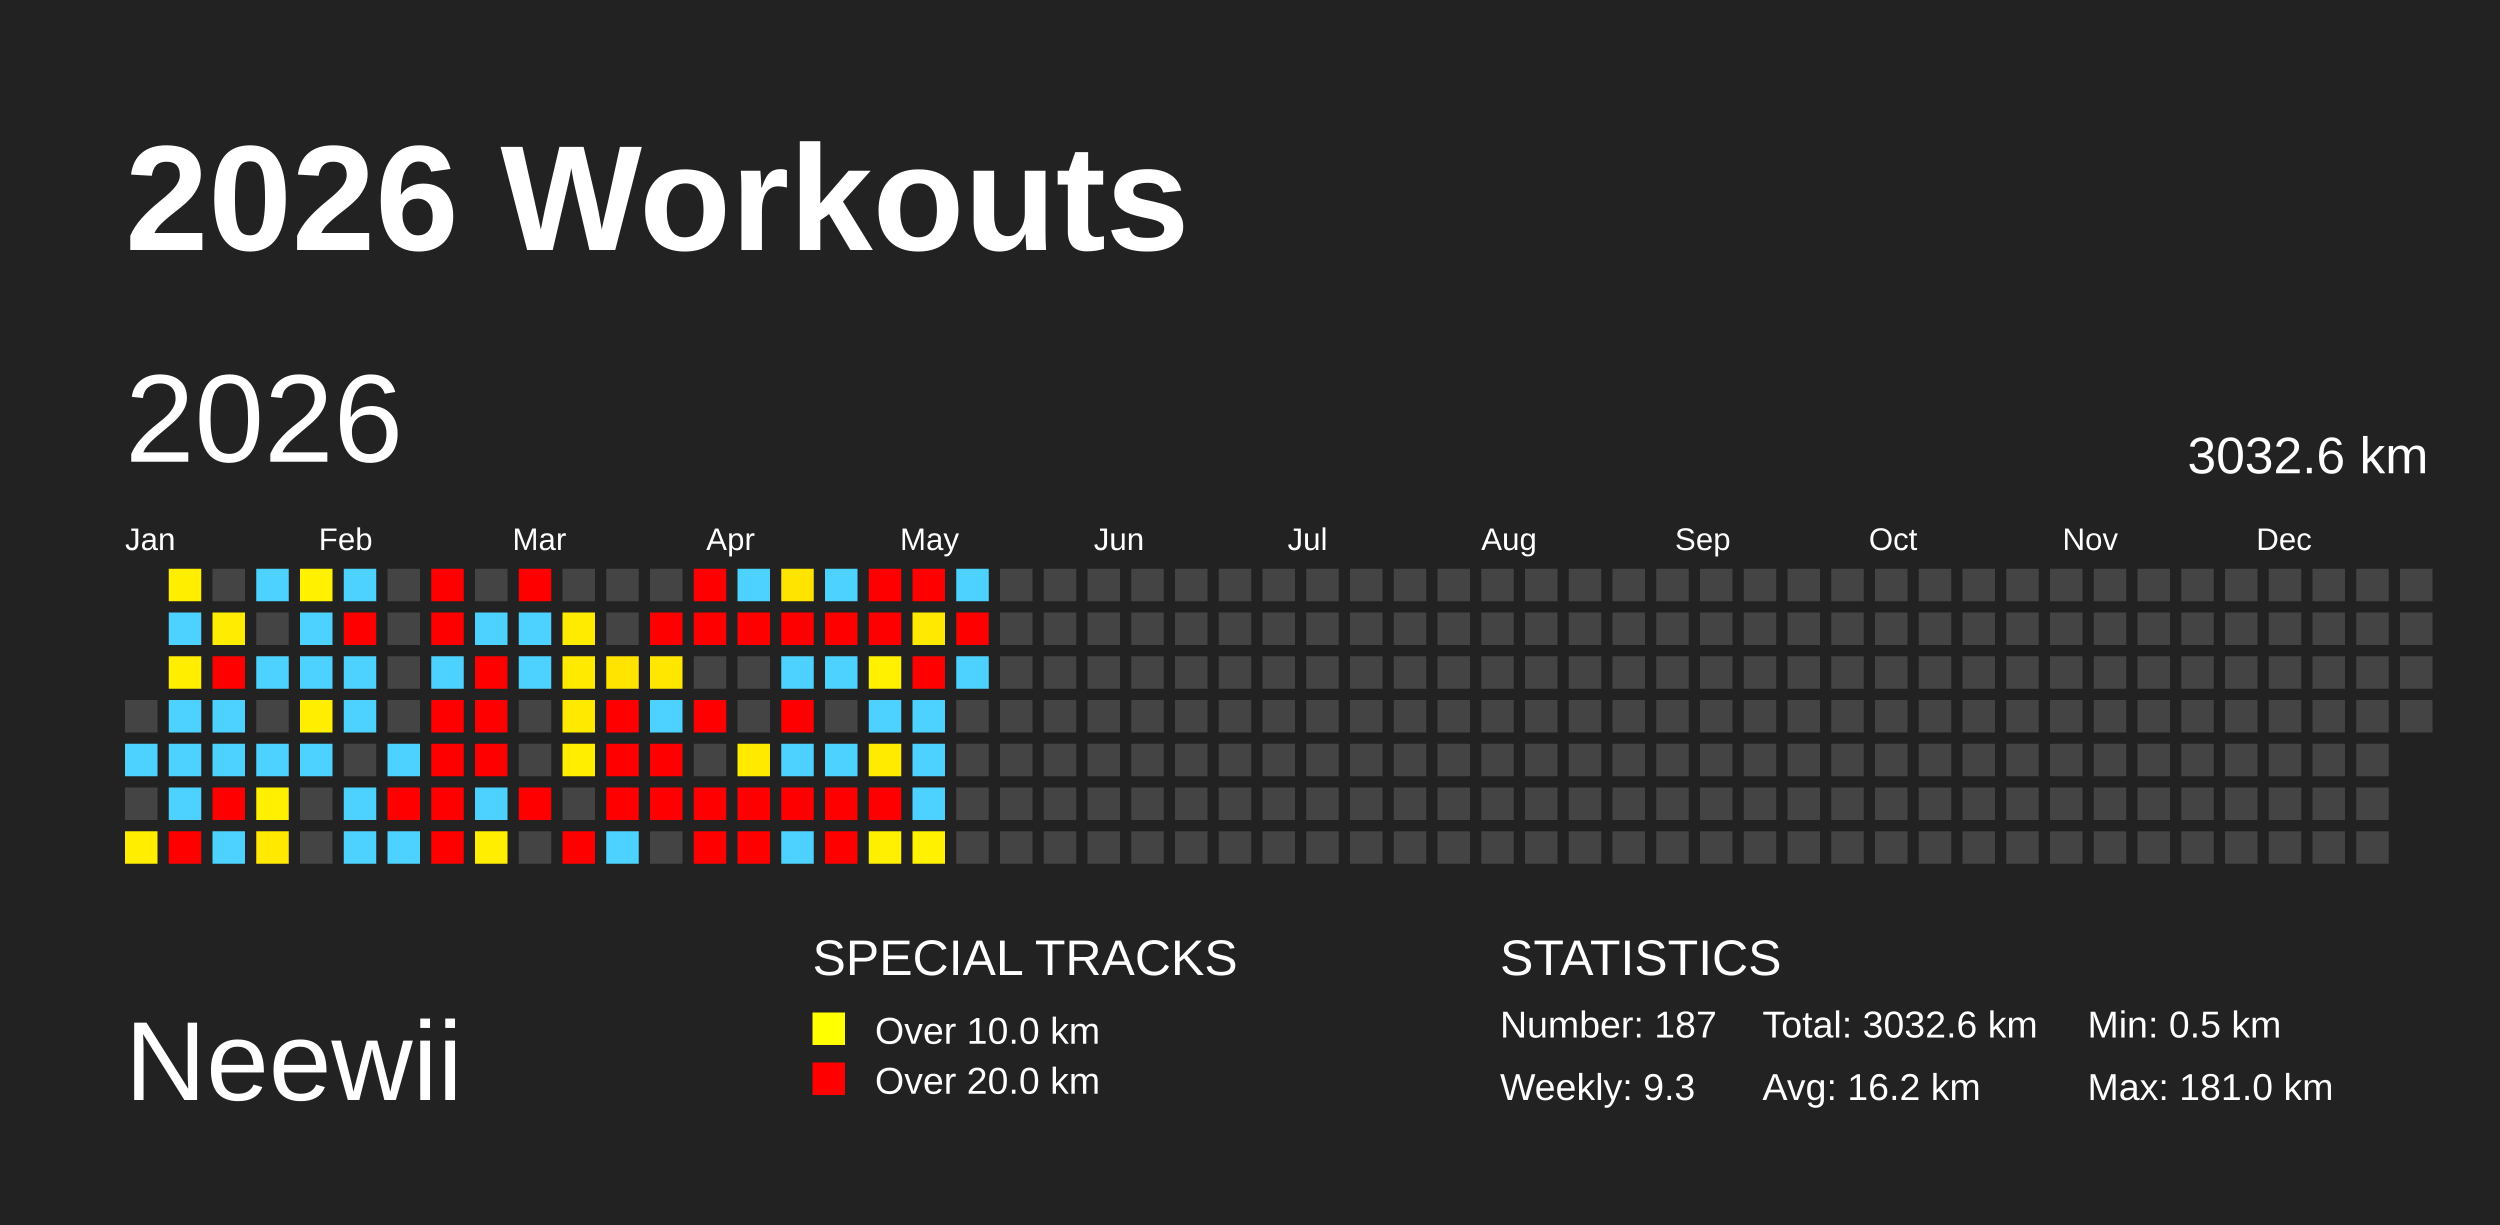
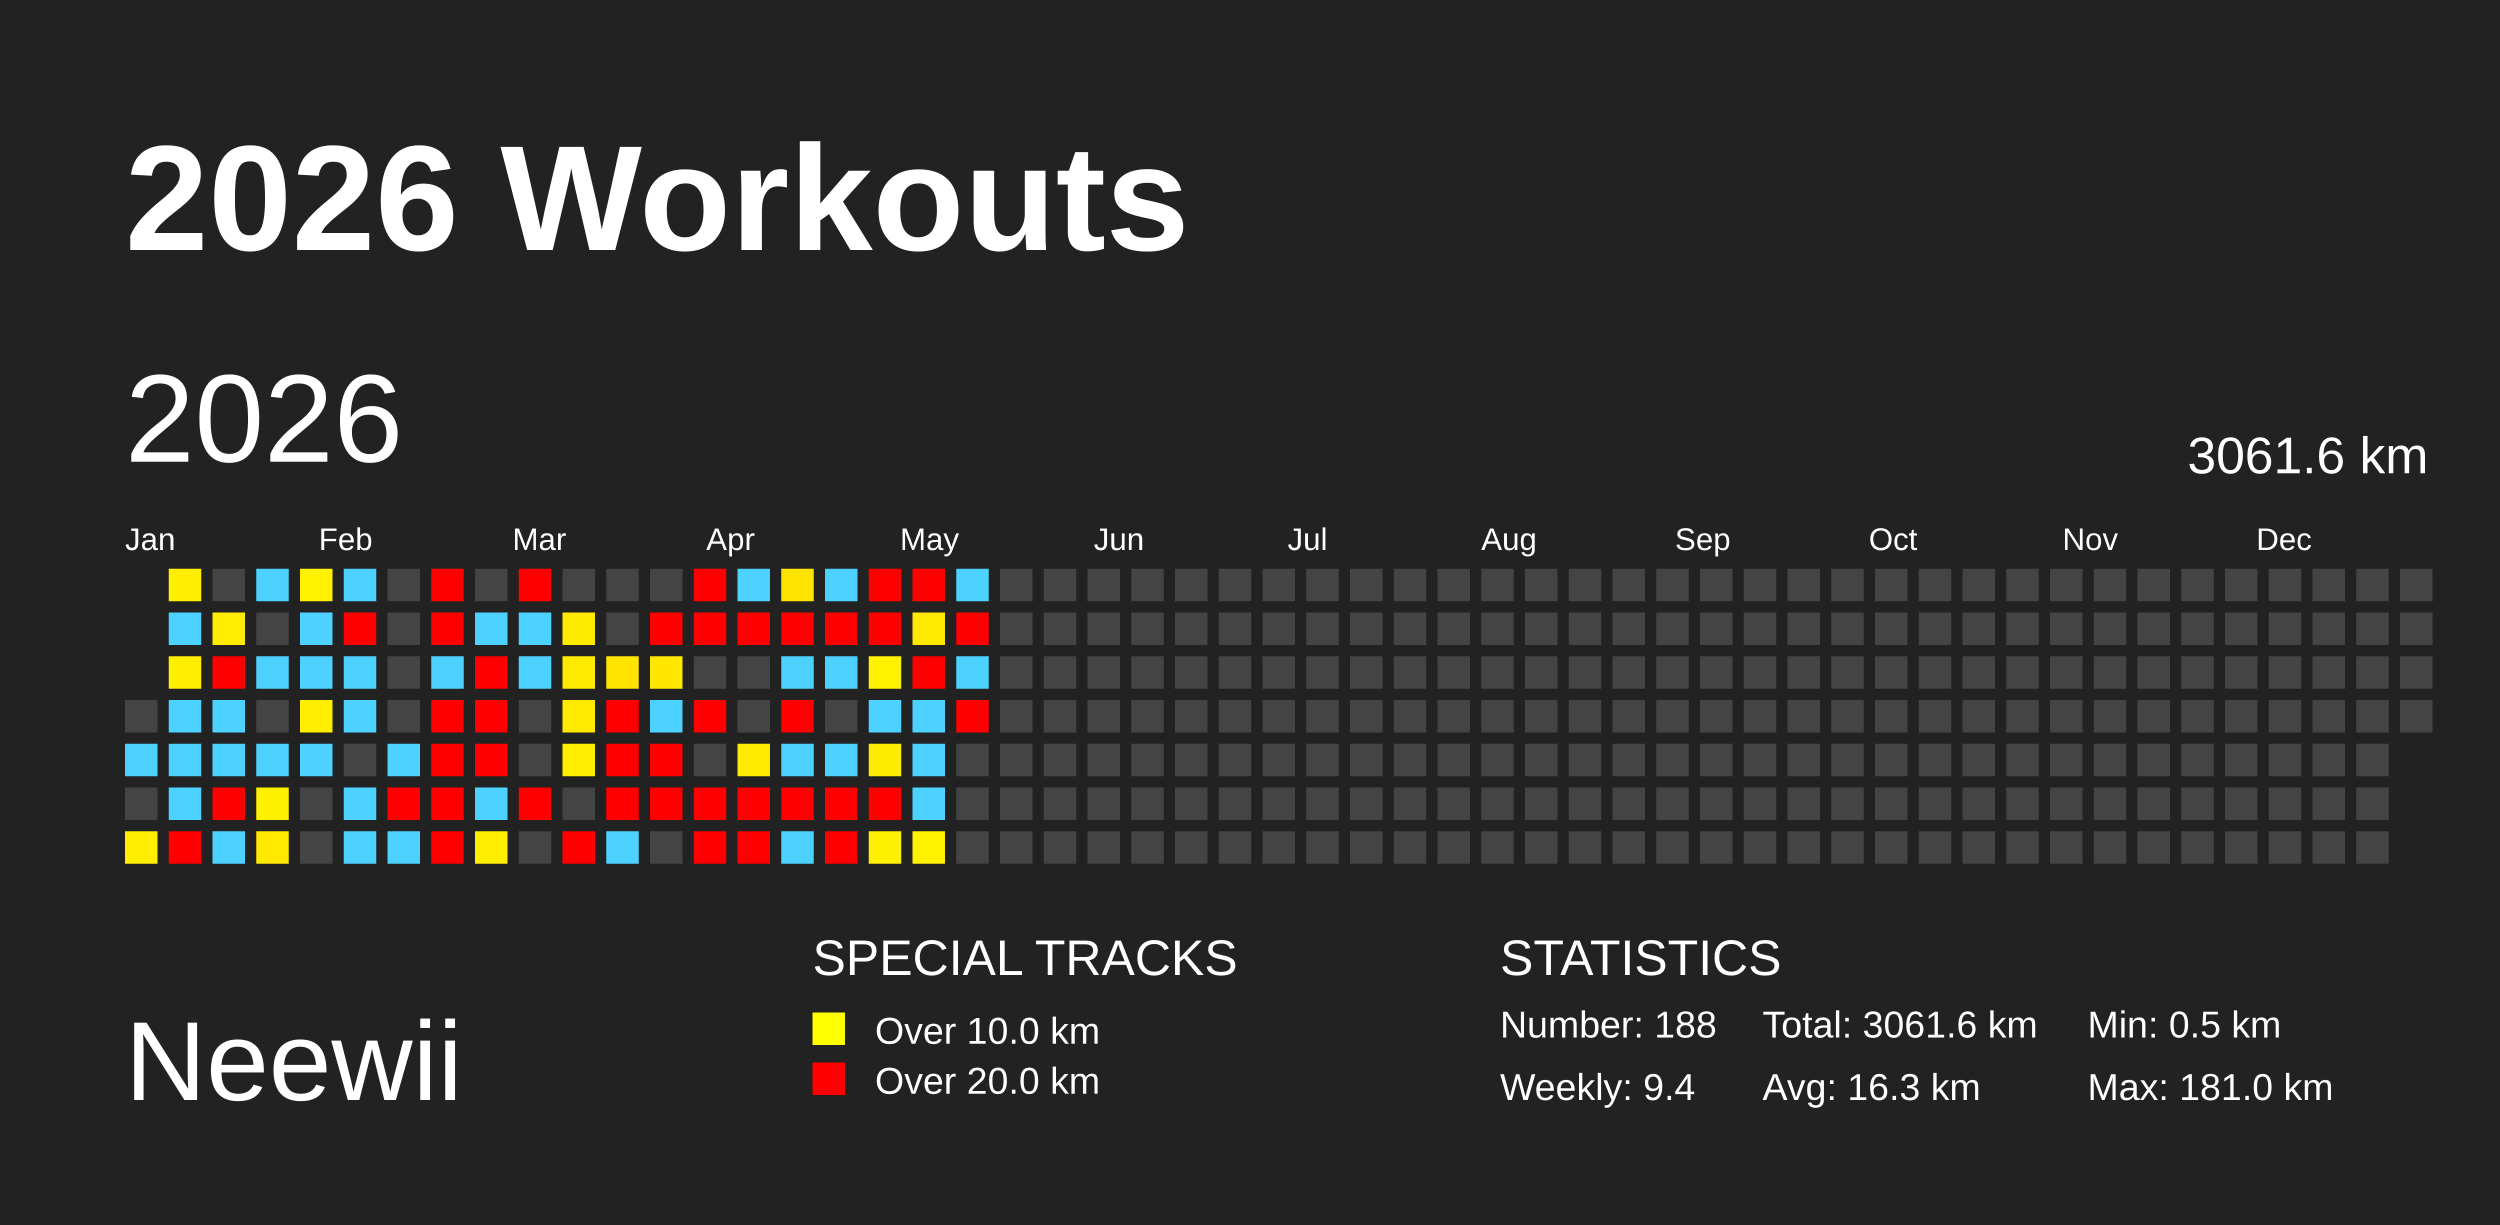
<svg xmlns="http://www.w3.org/2000/svg" baseProfile="full" height="98mm" version="1.1" viewBox="0,0,200,98" width="200mm">
  <defs />
  <rect fill="#222222" height="98" width="200" x="0" y="0" />
  <text fill="#FFFFFF" style="font-size:12px; font-family:Arial; font-weight:bold;" x="10" y="20">2026 Workouts</text>
  <text fill="#FFFFFF" style="font-size:9px; font-family:Arial" x="10" y="88">Neewii</text>
  <text fill="#FFFFFF" style="font-size:4px; font-family:Arial" x="65" y="78">SPECIAL TRACKS</text>
  <rect fill="yellow" height="2.6" width="2.6" x="65" y="81" />
  <text fill="#FFFFFF" style="font-size:3px; font-family:Arial" x="70" y="83.5">Over 10.0 km</text>
  <rect fill="red" height="2.6" width="2.6" x="65" y="85" />
  <text fill="#FFFFFF" style="font-size:3px; font-family:Arial" x="70" y="87.5">Over 20.0 km</text>
  <text fill="#FFFFFF" style="font-size:4px; font-family:Arial" x="120" y="78">STATISTICS</text>
-   <text fill="#FFFFFF" style="font-size:3px; font-family:Arial" x="120" y="83">Number: 187</text>
-   <text fill="#FFFFFF" style="font-size:3px; font-family:Arial" x="120" y="88">Weekly: 9.3</text>
-   <text fill="#FFFFFF" style="font-size:3px; font-family:Arial" x="141" y="83">Total: 3032.6 km</text>
-   <text fill="#FFFFFF" style="font-size:3px; font-family:Arial" x="141" y="88">Avg: 16.2 km</text>
+   <text fill="#FFFFFF" style="font-size:3px; font-family:Arial" x="120" y="83">Number: 188</text>
+   <text fill="#FFFFFF" style="font-size:3px; font-family:Arial" x="120" y="88">Weekly: 9.4</text>
+   <text fill="#FFFFFF" style="font-size:3px; font-family:Arial" x="141" y="83">Total: 3061.6 km</text>
+   <text fill="#FFFFFF" style="font-size:3px; font-family:Arial" x="141" y="88">Avg: 16.3 km</text>
  <text fill="#FFFFFF" style="font-size:3px; font-family:Arial" x="167" y="83">Min: 0.5 km</text>
  <text fill="#FFFFFF" style="font-size:3px; font-family:Arial" x="167" y="88">Max: 181.0 km</text>
  <text dominant-baseline="hanging" fill="#FFFFFF" style="font-size:10.0px; font-family:Arial;" x="10" y="30">2026</text>
-   <text dominant-baseline="hanging" fill="#FFFFFF" style="font-size:4.125px; font-family:Arial;" x="175" y="35">3032.6 km</text>
+   <text dominant-baseline="hanging" fill="#FFFFFF" style="font-size:4.125px; font-family:Arial;" x="175" y="35">3061.6 km</text>
  <text fill="#FFFFFF" style="font-size:2.5px; font-family:Arial" x="10.0" y="44">Jan</text>
  <text fill="#FFFFFF" style="font-size:2.5px; font-family:Arial" x="25.5" y="44">Feb</text>
  <text fill="#FFFFFF" style="font-size:2.5px; font-family:Arial" x="41.0" y="44">Mar</text>
  <text fill="#FFFFFF" style="font-size:2.5px; font-family:Arial" x="56.5" y="44">Apr</text>
  <text fill="#FFFFFF" style="font-size:2.5px; font-family:Arial" x="72.0" y="44">May</text>
  <text fill="#FFFFFF" style="font-size:2.5px; font-family:Arial" x="87.5" y="44">Jun</text>
  <text fill="#FFFFFF" style="font-size:2.5px; font-family:Arial" x="103.0" y="44">Jul</text>
  <text fill="#FFFFFF" style="font-size:2.5px; font-family:Arial" x="118.5" y="44">Aug</text>
  <text fill="#FFFFFF" style="font-size:2.5px; font-family:Arial" x="134.0" y="44">Sep</text>
  <text fill="#FFFFFF" style="font-size:2.5px; font-family:Arial" x="149.5" y="44">Oct</text>
  <text fill="#FFFFFF" style="font-size:2.5px; font-family:Arial" x="165.0" y="44">Nov</text>
  <text fill="#FFFFFF" style="font-size:2.5px; font-family:Arial" x="180.5" y="44">Dec</text>
  <rect fill="#444444" height="2.6" width="2.6" x="10.0" y="56.0" />
  <rect fill="#4dd2ff" height="2.6" width="2.6" x="10.0" y="59.5" />
  <rect fill="#444444" height="2.6" width="2.6" x="10.0" y="63.0" />
  <rect fill="#ffee00" height="2.6" width="2.6" x="10.0" y="66.5" />
  <rect fill="#ffee00" height="2.6" width="2.6" x="13.5" y="45.5" />
  <rect fill="#4dd2ff" height="2.6" width="2.6" x="13.5" y="49.0" />
  <rect fill="#ffee00" height="2.6" width="2.6" x="13.5" y="52.5" />
  <rect fill="#4dd2ff" height="2.6" width="2.6" x="13.5" y="56.0" />
  <rect fill="#4dd2ff" height="2.6" width="2.6" x="13.5" y="59.5" />
  <rect fill="#4dd2ff" height="2.6" width="2.6" x="13.5" y="63.0" />
  <rect fill="red" height="2.6" width="2.6" x="13.5" y="66.5" />
  <rect fill="#444444" height="2.6" width="2.6" x="17.0" y="45.5" />
  <rect fill="#ffec00" height="2.6" width="2.6" x="17.0" y="49.0" />
  <rect fill="red" height="2.6" width="2.6" x="17.0" y="52.5" />
  <rect fill="#4dd2ff" height="2.6" width="2.6" x="17.0" y="56.0" />
  <rect fill="#4dd2ff" height="2.6" width="2.6" x="17.0" y="59.5" />
  <rect fill="red" height="2.6" width="2.6" x="17.0" y="63.0" />
  <rect fill="#4dd2ff" height="2.6" width="2.6" x="17.0" y="66.5" />
  <rect fill="#4dd2ff" height="2.6" width="2.6" x="20.5" y="45.5" />
  <rect fill="#444444" height="2.6" width="2.6" x="20.5" y="49.0" />
  <rect fill="#4dd2ff" height="2.6" width="2.6" x="20.5" y="52.5" />
  <rect fill="#444444" height="2.6" width="2.6" x="20.5" y="56.0" />
  <rect fill="#4dd2ff" height="2.6" width="2.6" x="20.5" y="59.5" />
  <rect fill="#ffef00" height="2.6" width="2.6" x="20.5" y="63.0" />
  <rect fill="#ffe900" height="2.6" width="2.6" x="20.5" y="66.5" />
  <rect fill="#fff100" height="2.6" width="2.6" x="24.0" y="45.5" />
  <rect fill="#4dd2ff" height="2.6" width="2.6" x="24.0" y="49.0" />
  <rect fill="#4dd2ff" height="2.6" width="2.6" x="24.0" y="52.5" />
  <rect fill="#ffee00" height="2.6" width="2.6" x="24.0" y="56.0" />
  <rect fill="#4dd2ff" height="2.6" width="2.6" x="24.0" y="59.5" />
  <rect fill="#444444" height="2.6" width="2.6" x="24.0" y="63.0" />
  <rect fill="#444444" height="2.6" width="2.6" x="24.0" y="66.5" />
  <rect fill="#4dd2ff" height="2.6" width="2.6" x="27.5" y="45.5" />
  <rect fill="red" height="2.6" width="2.6" x="27.5" y="49.0" />
  <rect fill="#4dd2ff" height="2.6" width="2.6" x="27.5" y="52.5" />
  <rect fill="#4dd2ff" height="2.6" width="2.6" x="27.5" y="56.0" />
  <rect fill="#444444" height="2.6" width="2.6" x="27.5" y="59.5" />
  <rect fill="#4dd2ff" height="2.6" width="2.6" x="27.5" y="63.0" />
  <rect fill="#4dd2ff" height="2.6" width="2.6" x="27.5" y="66.5" />
  <rect fill="#444444" height="2.6" width="2.6" x="31.0" y="45.5" />
  <rect fill="#444444" height="2.6" width="2.6" x="31.0" y="49.0" />
  <rect fill="#444444" height="2.6" width="2.6" x="31.0" y="52.5" />
  <rect fill="#444444" height="2.6" width="2.6" x="31.0" y="56.0" />
  <rect fill="#4dd2ff" height="2.6" width="2.6" x="31.0" y="59.5" />
  <rect fill="red" height="2.6" width="2.6" x="31.0" y="63.0" />
  <rect fill="#4dd2ff" height="2.6" width="2.6" x="31.0" y="66.5" />
  <rect fill="red" height="2.6" width="2.6" x="34.5" y="45.5" />
  <rect fill="red" height="2.6" width="2.6" x="34.5" y="49.0" />
  <rect fill="#4dd2ff" height="2.6" width="2.6" x="34.5" y="52.5" />
  <rect fill="red" height="2.6" width="2.6" x="34.5" y="56.0" />
  <rect fill="red" height="2.6" width="2.6" x="34.5" y="59.5" />
  <rect fill="red" height="2.6" width="2.6" x="34.5" y="63.0" />
  <rect fill="red" height="2.6" width="2.6" x="34.5" y="66.5" />
  <rect fill="#444444" height="2.6" width="2.6" x="38.0" y="45.5" />
  <rect fill="#4dd2ff" height="2.6" width="2.6" x="38.0" y="49.0" />
  <rect fill="red" height="2.6" width="2.6" x="38.0" y="52.5" />
  <rect fill="red" height="2.6" width="2.6" x="38.0" y="56.0" />
  <rect fill="red" height="2.6" width="2.6" x="38.0" y="59.5" />
  <rect fill="#4dd2ff" height="2.6" width="2.6" x="38.0" y="63.0" />
  <rect fill="#ffee00" height="2.6" width="2.6" x="38.0" y="66.5" />
  <rect fill="red" height="2.6" width="2.6" x="41.5" y="45.5" />
  <rect fill="#4dd2ff" height="2.6" width="2.6" x="41.5" y="49.0" />
  <rect fill="#4dd2ff" height="2.6" width="2.6" x="41.5" y="52.5" />
  <rect fill="#444444" height="2.6" width="2.6" x="41.5" y="56.0" />
  <rect fill="#444444" height="2.6" width="2.6" x="41.5" y="59.5" />
  <rect fill="red" height="2.6" width="2.6" x="41.5" y="63.0" />
  <rect fill="#444444" height="2.6" width="2.6" x="41.5" y="66.5" />
  <rect fill="#444444" height="2.6" width="2.6" x="45.0" y="45.5" />
  <rect fill="#ffeb00" height="2.6" width="2.6" x="45.0" y="49.0" />
  <rect fill="#ffea00" height="2.6" width="2.6" x="45.0" y="52.5" />
  <rect fill="#ffe900" height="2.6" width="2.6" x="45.0" y="56.0" />
  <rect fill="#ffee00" height="2.6" width="2.6" x="45.0" y="59.5" />
  <rect fill="#444444" height="2.6" width="2.6" x="45.0" y="63.0" />
  <rect fill="red" height="2.6" width="2.6" x="45.0" y="66.5" />
  <rect fill="#444444" height="2.6" width="2.6" x="48.5" y="45.5" />
  <rect fill="#444444" height="2.6" width="2.6" x="48.5" y="49.0" />
  <rect fill="#ffe400" height="2.6" width="2.6" x="48.5" y="52.5" />
  <rect fill="red" height="2.6" width="2.6" x="48.5" y="56.0" />
  <rect fill="red" height="2.6" width="2.6" x="48.5" y="59.5" />
  <rect fill="red" height="2.6" width="2.6" x="48.5" y="63.0" />
  <rect fill="#4dd2ff" height="2.6" width="2.6" x="48.5" y="66.5" />
  <rect fill="#444444" height="2.6" width="2.6" x="52.0" y="45.5" />
  <rect fill="red" height="2.6" width="2.6" x="52.0" y="49.0" />
  <rect fill="#ffe700" height="2.6" width="2.6" x="52.0" y="52.5" />
  <rect fill="#4dd2ff" height="2.6" width="2.6" x="52.0" y="56.0" />
  <rect fill="red" height="2.6" width="2.6" x="52.0" y="59.5" />
  <rect fill="red" height="2.6" width="2.6" x="52.0" y="63.0" />
  <rect fill="#444444" height="2.6" width="2.6" x="52.0" y="66.5" />
  <rect fill="red" height="2.6" width="2.6" x="55.5" y="45.5" />
  <rect fill="red" height="2.6" width="2.6" x="55.5" y="49.0" />
  <rect fill="#444444" height="2.6" width="2.6" x="55.5" y="52.5" />
  <rect fill="red" height="2.6" width="2.6" x="55.5" y="56.0" />
  <rect fill="#444444" height="2.6" width="2.6" x="55.5" y="59.5" />
  <rect fill="red" height="2.6" width="2.6" x="55.5" y="63.0" />
  <rect fill="red" height="2.6" width="2.6" x="55.5" y="66.5" />
  <rect fill="#4dd2ff" height="2.6" width="2.6" x="59.0" y="45.5" />
  <rect fill="red" height="2.6" width="2.6" x="59.0" y="49.0" />
  <rect fill="#444444" height="2.6" width="2.6" x="59.0" y="52.5" />
  <rect fill="#444444" height="2.6" width="2.6" x="59.0" y="56.0" />
  <rect fill="#ffea00" height="2.6" width="2.6" x="59.0" y="59.5" />
  <rect fill="red" height="2.6" width="2.6" x="59.0" y="63.0" />
  <rect fill="red" height="2.6" width="2.6" x="59.0" y="66.5" />
  <rect fill="#ffe400" height="2.6" width="2.6" x="62.5" y="45.5" />
  <rect fill="red" height="2.6" width="2.6" x="62.5" y="49.0" />
  <rect fill="#4dd2ff" height="2.6" width="2.6" x="62.5" y="52.5" />
  <rect fill="red" height="2.6" width="2.6" x="62.5" y="56.0" />
  <rect fill="#4dd2ff" height="2.6" width="2.6" x="62.5" y="59.5" />
  <rect fill="red" height="2.6" width="2.6" x="62.5" y="63.0" />
  <rect fill="#4dd2ff" height="2.6" width="2.6" x="62.5" y="66.5" />
  <rect fill="#4dd2ff" height="2.6" width="2.6" x="66.0" y="45.5" />
  <rect fill="red" height="2.6" width="2.6" x="66.0" y="49.0" />
  <rect fill="#4dd2ff" height="2.6" width="2.6" x="66.0" y="52.5" />
  <rect fill="#444444" height="2.6" width="2.6" x="66.0" y="56.0" />
  <rect fill="#4dd2ff" height="2.6" width="2.6" x="66.0" y="59.5" />
  <rect fill="red" height="2.6" width="2.6" x="66.0" y="63.0" />
  <rect fill="red" height="2.6" width="2.6" x="66.0" y="66.5" />
  <rect fill="red" height="2.6" width="2.6" x="69.5" y="45.5" />
  <rect fill="red" height="2.6" width="2.6" x="69.5" y="49.0" />
  <rect fill="#fff100" height="2.6" width="2.6" x="69.5" y="52.5" />
  <rect fill="#4dd2ff" height="2.6" width="2.6" x="69.5" y="56.0" />
  <rect fill="#ffeb00" height="2.6" width="2.6" x="69.5" y="59.5" />
  <rect fill="red" height="2.6" width="2.6" x="69.5" y="63.0" />
  <rect fill="#ffef00" height="2.6" width="2.6" x="69.5" y="66.5" />
  <rect fill="red" height="2.6" width="2.6" x="73.0" y="45.5" />
  <rect fill="#ffe900" height="2.6" width="2.6" x="73.0" y="49.0" />
  <rect fill="red" height="2.6" width="2.6" x="73.0" y="52.5" />
  <rect fill="#4dd2ff" height="2.6" width="2.6" x="73.0" y="56.0" />
  <rect fill="#4dd2ff" height="2.6" width="2.6" x="73.0" y="59.5" />
  <rect fill="#4dd2ff" height="2.6" width="2.6" x="73.0" y="63.0" />
  <rect fill="#fff100" height="2.6" width="2.6" x="73.0" y="66.5" />
  <rect fill="#4dd2ff" height="2.6" width="2.6" x="76.5" y="45.5" />
  <rect fill="red" height="2.6" width="2.6" x="76.5" y="49.0" />
  <rect fill="#4dd2ff" height="2.6" width="2.6" x="76.5" y="52.5" />
-   <rect fill="#444444" height="2.6" width="2.6" x="76.5" y="56.0" />
+   <rect fill="red" height="2.6" width="2.6" x="76.5" y="56.0" />
  <rect fill="#444444" height="2.6" width="2.6" x="76.5" y="59.5" />
  <rect fill="#444444" height="2.6" width="2.6" x="76.5" y="63.0" />
  <rect fill="#444444" height="2.6" width="2.6" x="76.5" y="66.5" />
  <rect fill="#444444" height="2.6" width="2.6" x="80.0" y="45.5" />
  <rect fill="#444444" height="2.6" width="2.6" x="80.0" y="49.0" />
  <rect fill="#444444" height="2.6" width="2.6" x="80.0" y="52.5" />
  <rect fill="#444444" height="2.6" width="2.6" x="80.0" y="56.0" />
  <rect fill="#444444" height="2.6" width="2.6" x="80.0" y="59.5" />
  <rect fill="#444444" height="2.6" width="2.6" x="80.0" y="63.0" />
  <rect fill="#444444" height="2.6" width="2.6" x="80.0" y="66.5" />
  <rect fill="#444444" height="2.6" width="2.6" x="83.5" y="45.5" />
  <rect fill="#444444" height="2.6" width="2.6" x="83.5" y="49.0" />
  <rect fill="#444444" height="2.6" width="2.6" x="83.5" y="52.5" />
  <rect fill="#444444" height="2.6" width="2.6" x="83.5" y="56.0" />
  <rect fill="#444444" height="2.6" width="2.6" x="83.5" y="59.5" />
  <rect fill="#444444" height="2.6" width="2.6" x="83.5" y="63.0" />
  <rect fill="#444444" height="2.6" width="2.6" x="83.5" y="66.5" />
  <rect fill="#444444" height="2.6" width="2.6" x="87.0" y="45.5" />
  <rect fill="#444444" height="2.6" width="2.6" x="87.0" y="49.0" />
  <rect fill="#444444" height="2.6" width="2.6" x="87.0" y="52.5" />
  <rect fill="#444444" height="2.6" width="2.6" x="87.0" y="56.0" />
  <rect fill="#444444" height="2.6" width="2.6" x="87.0" y="59.5" />
  <rect fill="#444444" height="2.6" width="2.6" x="87.0" y="63.0" />
  <rect fill="#444444" height="2.6" width="2.6" x="87.0" y="66.5" />
  <rect fill="#444444" height="2.6" width="2.6" x="90.5" y="45.5" />
  <rect fill="#444444" height="2.6" width="2.6" x="90.5" y="49.0" />
  <rect fill="#444444" height="2.6" width="2.6" x="90.5" y="52.5" />
  <rect fill="#444444" height="2.6" width="2.6" x="90.5" y="56.0" />
  <rect fill="#444444" height="2.6" width="2.6" x="90.5" y="59.5" />
  <rect fill="#444444" height="2.6" width="2.6" x="90.5" y="63.0" />
  <rect fill="#444444" height="2.6" width="2.6" x="90.5" y="66.5" />
  <rect fill="#444444" height="2.6" width="2.6" x="94.0" y="45.5" />
  <rect fill="#444444" height="2.6" width="2.6" x="94.0" y="49.0" />
  <rect fill="#444444" height="2.6" width="2.6" x="94.0" y="52.5" />
  <rect fill="#444444" height="2.6" width="2.6" x="94.0" y="56.0" />
  <rect fill="#444444" height="2.6" width="2.6" x="94.0" y="59.5" />
  <rect fill="#444444" height="2.6" width="2.6" x="94.0" y="63.0" />
  <rect fill="#444444" height="2.6" width="2.6" x="94.0" y="66.5" />
  <rect fill="#444444" height="2.6" width="2.6" x="97.5" y="45.5" />
  <rect fill="#444444" height="2.6" width="2.6" x="97.5" y="49.0" />
  <rect fill="#444444" height="2.6" width="2.6" x="97.5" y="52.5" />
  <rect fill="#444444" height="2.6" width="2.6" x="97.5" y="56.0" />
  <rect fill="#444444" height="2.6" width="2.6" x="97.5" y="59.5" />
  <rect fill="#444444" height="2.6" width="2.6" x="97.5" y="63.0" />
  <rect fill="#444444" height="2.6" width="2.6" x="97.5" y="66.5" />
  <rect fill="#444444" height="2.6" width="2.6" x="101.0" y="45.5" />
  <rect fill="#444444" height="2.6" width="2.6" x="101.0" y="49.0" />
  <rect fill="#444444" height="2.6" width="2.6" x="101.0" y="52.5" />
  <rect fill="#444444" height="2.6" width="2.6" x="101.0" y="56.0" />
  <rect fill="#444444" height="2.6" width="2.6" x="101.0" y="59.5" />
  <rect fill="#444444" height="2.6" width="2.6" x="101.0" y="63.0" />
  <rect fill="#444444" height="2.6" width="2.6" x="101.0" y="66.5" />
  <rect fill="#444444" height="2.6" width="2.6" x="104.5" y="45.5" />
  <rect fill="#444444" height="2.6" width="2.6" x="104.5" y="49.0" />
  <rect fill="#444444" height="2.6" width="2.6" x="104.5" y="52.5" />
  <rect fill="#444444" height="2.6" width="2.6" x="104.5" y="56.0" />
  <rect fill="#444444" height="2.6" width="2.6" x="104.5" y="59.5" />
  <rect fill="#444444" height="2.6" width="2.6" x="104.5" y="63.0" />
  <rect fill="#444444" height="2.6" width="2.6" x="104.5" y="66.5" />
  <rect fill="#444444" height="2.6" width="2.6" x="108.0" y="45.5" />
  <rect fill="#444444" height="2.6" width="2.6" x="108.0" y="49.0" />
  <rect fill="#444444" height="2.6" width="2.6" x="108.0" y="52.5" />
  <rect fill="#444444" height="2.6" width="2.6" x="108.0" y="56.0" />
  <rect fill="#444444" height="2.6" width="2.6" x="108.0" y="59.5" />
  <rect fill="#444444" height="2.6" width="2.6" x="108.0" y="63.0" />
  <rect fill="#444444" height="2.6" width="2.6" x="108.0" y="66.5" />
  <rect fill="#444444" height="2.6" width="2.6" x="111.5" y="45.5" />
  <rect fill="#444444" height="2.6" width="2.6" x="111.5" y="49.0" />
  <rect fill="#444444" height="2.6" width="2.6" x="111.5" y="52.5" />
  <rect fill="#444444" height="2.6" width="2.6" x="111.5" y="56.0" />
  <rect fill="#444444" height="2.6" width="2.6" x="111.5" y="59.5" />
  <rect fill="#444444" height="2.6" width="2.6" x="111.5" y="63.0" />
  <rect fill="#444444" height="2.6" width="2.6" x="111.5" y="66.5" />
  <rect fill="#444444" height="2.6" width="2.6" x="115.0" y="45.5" />
  <rect fill="#444444" height="2.6" width="2.6" x="115.0" y="49.0" />
  <rect fill="#444444" height="2.6" width="2.6" x="115.0" y="52.5" />
  <rect fill="#444444" height="2.6" width="2.6" x="115.0" y="56.0" />
  <rect fill="#444444" height="2.6" width="2.6" x="115.0" y="59.5" />
  <rect fill="#444444" height="2.6" width="2.6" x="115.0" y="63.0" />
  <rect fill="#444444" height="2.6" width="2.6" x="115.0" y="66.5" />
  <rect fill="#444444" height="2.6" width="2.6" x="118.5" y="45.5" />
  <rect fill="#444444" height="2.6" width="2.6" x="118.5" y="49.0" />
  <rect fill="#444444" height="2.6" width="2.6" x="118.5" y="52.5" />
  <rect fill="#444444" height="2.6" width="2.6" x="118.5" y="56.0" />
  <rect fill="#444444" height="2.6" width="2.6" x="118.5" y="59.5" />
  <rect fill="#444444" height="2.6" width="2.6" x="118.5" y="63.0" />
  <rect fill="#444444" height="2.6" width="2.6" x="118.5" y="66.5" />
  <rect fill="#444444" height="2.6" width="2.6" x="122.0" y="45.5" />
  <rect fill="#444444" height="2.6" width="2.6" x="122.0" y="49.0" />
  <rect fill="#444444" height="2.6" width="2.6" x="122.0" y="52.5" />
  <rect fill="#444444" height="2.6" width="2.6" x="122.0" y="56.0" />
  <rect fill="#444444" height="2.6" width="2.6" x="122.0" y="59.5" />
  <rect fill="#444444" height="2.6" width="2.6" x="122.0" y="63.0" />
  <rect fill="#444444" height="2.6" width="2.6" x="122.0" y="66.5" />
  <rect fill="#444444" height="2.6" width="2.6" x="125.5" y="45.5" />
  <rect fill="#444444" height="2.6" width="2.6" x="125.5" y="49.0" />
  <rect fill="#444444" height="2.6" width="2.6" x="125.5" y="52.5" />
  <rect fill="#444444" height="2.6" width="2.6" x="125.5" y="56.0" />
  <rect fill="#444444" height="2.6" width="2.6" x="125.5" y="59.5" />
  <rect fill="#444444" height="2.6" width="2.6" x="125.5" y="63.0" />
  <rect fill="#444444" height="2.6" width="2.6" x="125.5" y="66.5" />
  <rect fill="#444444" height="2.6" width="2.6" x="129.0" y="45.5" />
  <rect fill="#444444" height="2.6" width="2.6" x="129.0" y="49.0" />
  <rect fill="#444444" height="2.6" width="2.6" x="129.0" y="52.5" />
  <rect fill="#444444" height="2.6" width="2.6" x="129.0" y="56.0" />
  <rect fill="#444444" height="2.6" width="2.6" x="129.0" y="59.5" />
  <rect fill="#444444" height="2.6" width="2.6" x="129.0" y="63.0" />
  <rect fill="#444444" height="2.6" width="2.6" x="129.0" y="66.5" />
  <rect fill="#444444" height="2.6" width="2.6" x="132.5" y="45.5" />
  <rect fill="#444444" height="2.6" width="2.6" x="132.5" y="49.0" />
  <rect fill="#444444" height="2.6" width="2.6" x="132.5" y="52.5" />
  <rect fill="#444444" height="2.6" width="2.6" x="132.5" y="56.0" />
  <rect fill="#444444" height="2.6" width="2.6" x="132.5" y="59.5" />
  <rect fill="#444444" height="2.6" width="2.6" x="132.5" y="63.0" />
  <rect fill="#444444" height="2.6" width="2.6" x="132.5" y="66.5" />
  <rect fill="#444444" height="2.6" width="2.6" x="136.0" y="45.5" />
  <rect fill="#444444" height="2.6" width="2.6" x="136.0" y="49.0" />
  <rect fill="#444444" height="2.6" width="2.6" x="136.0" y="52.5" />
  <rect fill="#444444" height="2.6" width="2.6" x="136.0" y="56.0" />
  <rect fill="#444444" height="2.6" width="2.6" x="136.0" y="59.5" />
  <rect fill="#444444" height="2.6" width="2.6" x="136.0" y="63.0" />
  <rect fill="#444444" height="2.6" width="2.6" x="136.0" y="66.5" />
  <rect fill="#444444" height="2.6" width="2.6" x="139.5" y="45.5" />
  <rect fill="#444444" height="2.6" width="2.6" x="139.5" y="49.0" />
  <rect fill="#444444" height="2.6" width="2.6" x="139.5" y="52.5" />
  <rect fill="#444444" height="2.6" width="2.6" x="139.5" y="56.0" />
  <rect fill="#444444" height="2.6" width="2.6" x="139.5" y="59.5" />
  <rect fill="#444444" height="2.6" width="2.6" x="139.5" y="63.0" />
  <rect fill="#444444" height="2.6" width="2.6" x="139.5" y="66.5" />
  <rect fill="#444444" height="2.6" width="2.6" x="143.0" y="45.5" />
  <rect fill="#444444" height="2.6" width="2.6" x="143.0" y="49.0" />
  <rect fill="#444444" height="2.6" width="2.6" x="143.0" y="52.5" />
  <rect fill="#444444" height="2.6" width="2.6" x="143.0" y="56.0" />
  <rect fill="#444444" height="2.6" width="2.6" x="143.0" y="59.5" />
  <rect fill="#444444" height="2.6" width="2.6" x="143.0" y="63.0" />
  <rect fill="#444444" height="2.6" width="2.6" x="143.0" y="66.5" />
  <rect fill="#444444" height="2.6" width="2.6" x="146.5" y="45.5" />
  <rect fill="#444444" height="2.6" width="2.6" x="146.5" y="49.0" />
  <rect fill="#444444" height="2.6" width="2.6" x="146.5" y="52.5" />
  <rect fill="#444444" height="2.6" width="2.6" x="146.5" y="56.0" />
  <rect fill="#444444" height="2.6" width="2.6" x="146.5" y="59.5" />
  <rect fill="#444444" height="2.6" width="2.6" x="146.5" y="63.0" />
  <rect fill="#444444" height="2.6" width="2.6" x="146.5" y="66.5" />
  <rect fill="#444444" height="2.6" width="2.6" x="150.0" y="45.5" />
  <rect fill="#444444" height="2.6" width="2.6" x="150.0" y="49.0" />
  <rect fill="#444444" height="2.6" width="2.6" x="150.0" y="52.5" />
  <rect fill="#444444" height="2.6" width="2.6" x="150.0" y="56.0" />
  <rect fill="#444444" height="2.6" width="2.6" x="150.0" y="59.5" />
  <rect fill="#444444" height="2.6" width="2.6" x="150.0" y="63.0" />
  <rect fill="#444444" height="2.6" width="2.6" x="150.0" y="66.5" />
  <rect fill="#444444" height="2.6" width="2.6" x="153.5" y="45.5" />
  <rect fill="#444444" height="2.6" width="2.6" x="153.5" y="49.0" />
  <rect fill="#444444" height="2.6" width="2.6" x="153.5" y="52.5" />
  <rect fill="#444444" height="2.6" width="2.6" x="153.5" y="56.0" />
  <rect fill="#444444" height="2.6" width="2.6" x="153.5" y="59.5" />
  <rect fill="#444444" height="2.6" width="2.6" x="153.5" y="63.0" />
  <rect fill="#444444" height="2.6" width="2.6" x="153.5" y="66.5" />
  <rect fill="#444444" height="2.6" width="2.6" x="157.0" y="45.5" />
  <rect fill="#444444" height="2.6" width="2.6" x="157.0" y="49.0" />
  <rect fill="#444444" height="2.6" width="2.6" x="157.0" y="52.5" />
  <rect fill="#444444" height="2.6" width="2.6" x="157.0" y="56.0" />
  <rect fill="#444444" height="2.6" width="2.6" x="157.0" y="59.5" />
  <rect fill="#444444" height="2.6" width="2.6" x="157.0" y="63.0" />
  <rect fill="#444444" height="2.6" width="2.6" x="157.0" y="66.5" />
  <rect fill="#444444" height="2.6" width="2.6" x="160.5" y="45.5" />
  <rect fill="#444444" height="2.6" width="2.6" x="160.5" y="49.0" />
  <rect fill="#444444" height="2.6" width="2.6" x="160.5" y="52.5" />
  <rect fill="#444444" height="2.6" width="2.6" x="160.5" y="56.0" />
  <rect fill="#444444" height="2.6" width="2.6" x="160.5" y="59.5" />
  <rect fill="#444444" height="2.6" width="2.6" x="160.5" y="63.0" />
  <rect fill="#444444" height="2.6" width="2.6" x="160.5" y="66.5" />
  <rect fill="#444444" height="2.6" width="2.6" x="164.0" y="45.5" />
  <rect fill="#444444" height="2.6" width="2.6" x="164.0" y="49.0" />
  <rect fill="#444444" height="2.6" width="2.6" x="164.0" y="52.5" />
  <rect fill="#444444" height="2.6" width="2.6" x="164.0" y="56.0" />
  <rect fill="#444444" height="2.6" width="2.6" x="164.0" y="59.5" />
  <rect fill="#444444" height="2.6" width="2.6" x="164.0" y="63.0" />
  <rect fill="#444444" height="2.6" width="2.6" x="164.0" y="66.5" />
  <rect fill="#444444" height="2.6" width="2.6" x="167.5" y="45.5" />
  <rect fill="#444444" height="2.6" width="2.6" x="167.5" y="49.0" />
  <rect fill="#444444" height="2.6" width="2.6" x="167.5" y="52.5" />
  <rect fill="#444444" height="2.6" width="2.6" x="167.5" y="56.0" />
  <rect fill="#444444" height="2.6" width="2.6" x="167.5" y="59.5" />
  <rect fill="#444444" height="2.6" width="2.6" x="167.5" y="63.0" />
  <rect fill="#444444" height="2.6" width="2.6" x="167.5" y="66.5" />
  <rect fill="#444444" height="2.6" width="2.6" x="171.0" y="45.5" />
  <rect fill="#444444" height="2.6" width="2.6" x="171.0" y="49.0" />
  <rect fill="#444444" height="2.6" width="2.6" x="171.0" y="52.5" />
  <rect fill="#444444" height="2.6" width="2.6" x="171.0" y="56.0" />
  <rect fill="#444444" height="2.6" width="2.6" x="171.0" y="59.5" />
  <rect fill="#444444" height="2.6" width="2.6" x="171.0" y="63.0" />
  <rect fill="#444444" height="2.6" width="2.6" x="171.0" y="66.5" />
  <rect fill="#444444" height="2.6" width="2.6" x="174.5" y="45.5" />
  <rect fill="#444444" height="2.6" width="2.6" x="174.5" y="49.0" />
  <rect fill="#444444" height="2.6" width="2.6" x="174.5" y="52.5" />
  <rect fill="#444444" height="2.6" width="2.6" x="174.5" y="56.0" />
  <rect fill="#444444" height="2.6" width="2.6" x="174.5" y="59.5" />
  <rect fill="#444444" height="2.6" width="2.6" x="174.5" y="63.0" />
  <rect fill="#444444" height="2.6" width="2.6" x="174.5" y="66.5" />
  <rect fill="#444444" height="2.6" width="2.6" x="178.0" y="45.5" />
  <rect fill="#444444" height="2.6" width="2.6" x="178.0" y="49.0" />
  <rect fill="#444444" height="2.6" width="2.6" x="178.0" y="52.5" />
  <rect fill="#444444" height="2.6" width="2.6" x="178.0" y="56.0" />
  <rect fill="#444444" height="2.6" width="2.6" x="178.0" y="59.5" />
  <rect fill="#444444" height="2.6" width="2.6" x="178.0" y="63.0" />
  <rect fill="#444444" height="2.6" width="2.6" x="178.0" y="66.5" />
  <rect fill="#444444" height="2.6" width="2.6" x="181.5" y="45.5" />
  <rect fill="#444444" height="2.6" width="2.6" x="181.5" y="49.0" />
  <rect fill="#444444" height="2.6" width="2.6" x="181.5" y="52.5" />
  <rect fill="#444444" height="2.6" width="2.6" x="181.5" y="56.0" />
  <rect fill="#444444" height="2.6" width="2.6" x="181.5" y="59.5" />
  <rect fill="#444444" height="2.6" width="2.6" x="181.5" y="63.0" />
  <rect fill="#444444" height="2.6" width="2.6" x="181.5" y="66.5" />
  <rect fill="#444444" height="2.6" width="2.6" x="185.0" y="45.5" />
  <rect fill="#444444" height="2.6" width="2.6" x="185.0" y="49.0" />
  <rect fill="#444444" height="2.6" width="2.6" x="185.0" y="52.5" />
  <rect fill="#444444" height="2.6" width="2.6" x="185.0" y="56.0" />
  <rect fill="#444444" height="2.6" width="2.6" x="185.0" y="59.5" />
  <rect fill="#444444" height="2.6" width="2.6" x="185.0" y="63.0" />
  <rect fill="#444444" height="2.6" width="2.6" x="185.0" y="66.5" />
  <rect fill="#444444" height="2.6" width="2.6" x="188.5" y="45.5" />
  <rect fill="#444444" height="2.6" width="2.6" x="188.5" y="49.0" />
  <rect fill="#444444" height="2.6" width="2.6" x="188.5" y="52.5" />
  <rect fill="#444444" height="2.6" width="2.6" x="188.5" y="56.0" />
  <rect fill="#444444" height="2.6" width="2.6" x="188.5" y="59.5" />
  <rect fill="#444444" height="2.6" width="2.6" x="188.5" y="63.0" />
  <rect fill="#444444" height="2.6" width="2.6" x="188.5" y="66.5" />
  <rect fill="#444444" height="2.6" width="2.6" x="192.0" y="45.5" />
  <rect fill="#444444" height="2.6" width="2.6" x="192.0" y="49.0" />
  <rect fill="#444444" height="2.6" width="2.6" x="192.0" y="52.5" />
  <rect fill="#444444" height="2.6" width="2.6" x="192.0" y="56.0" />
</svg>
